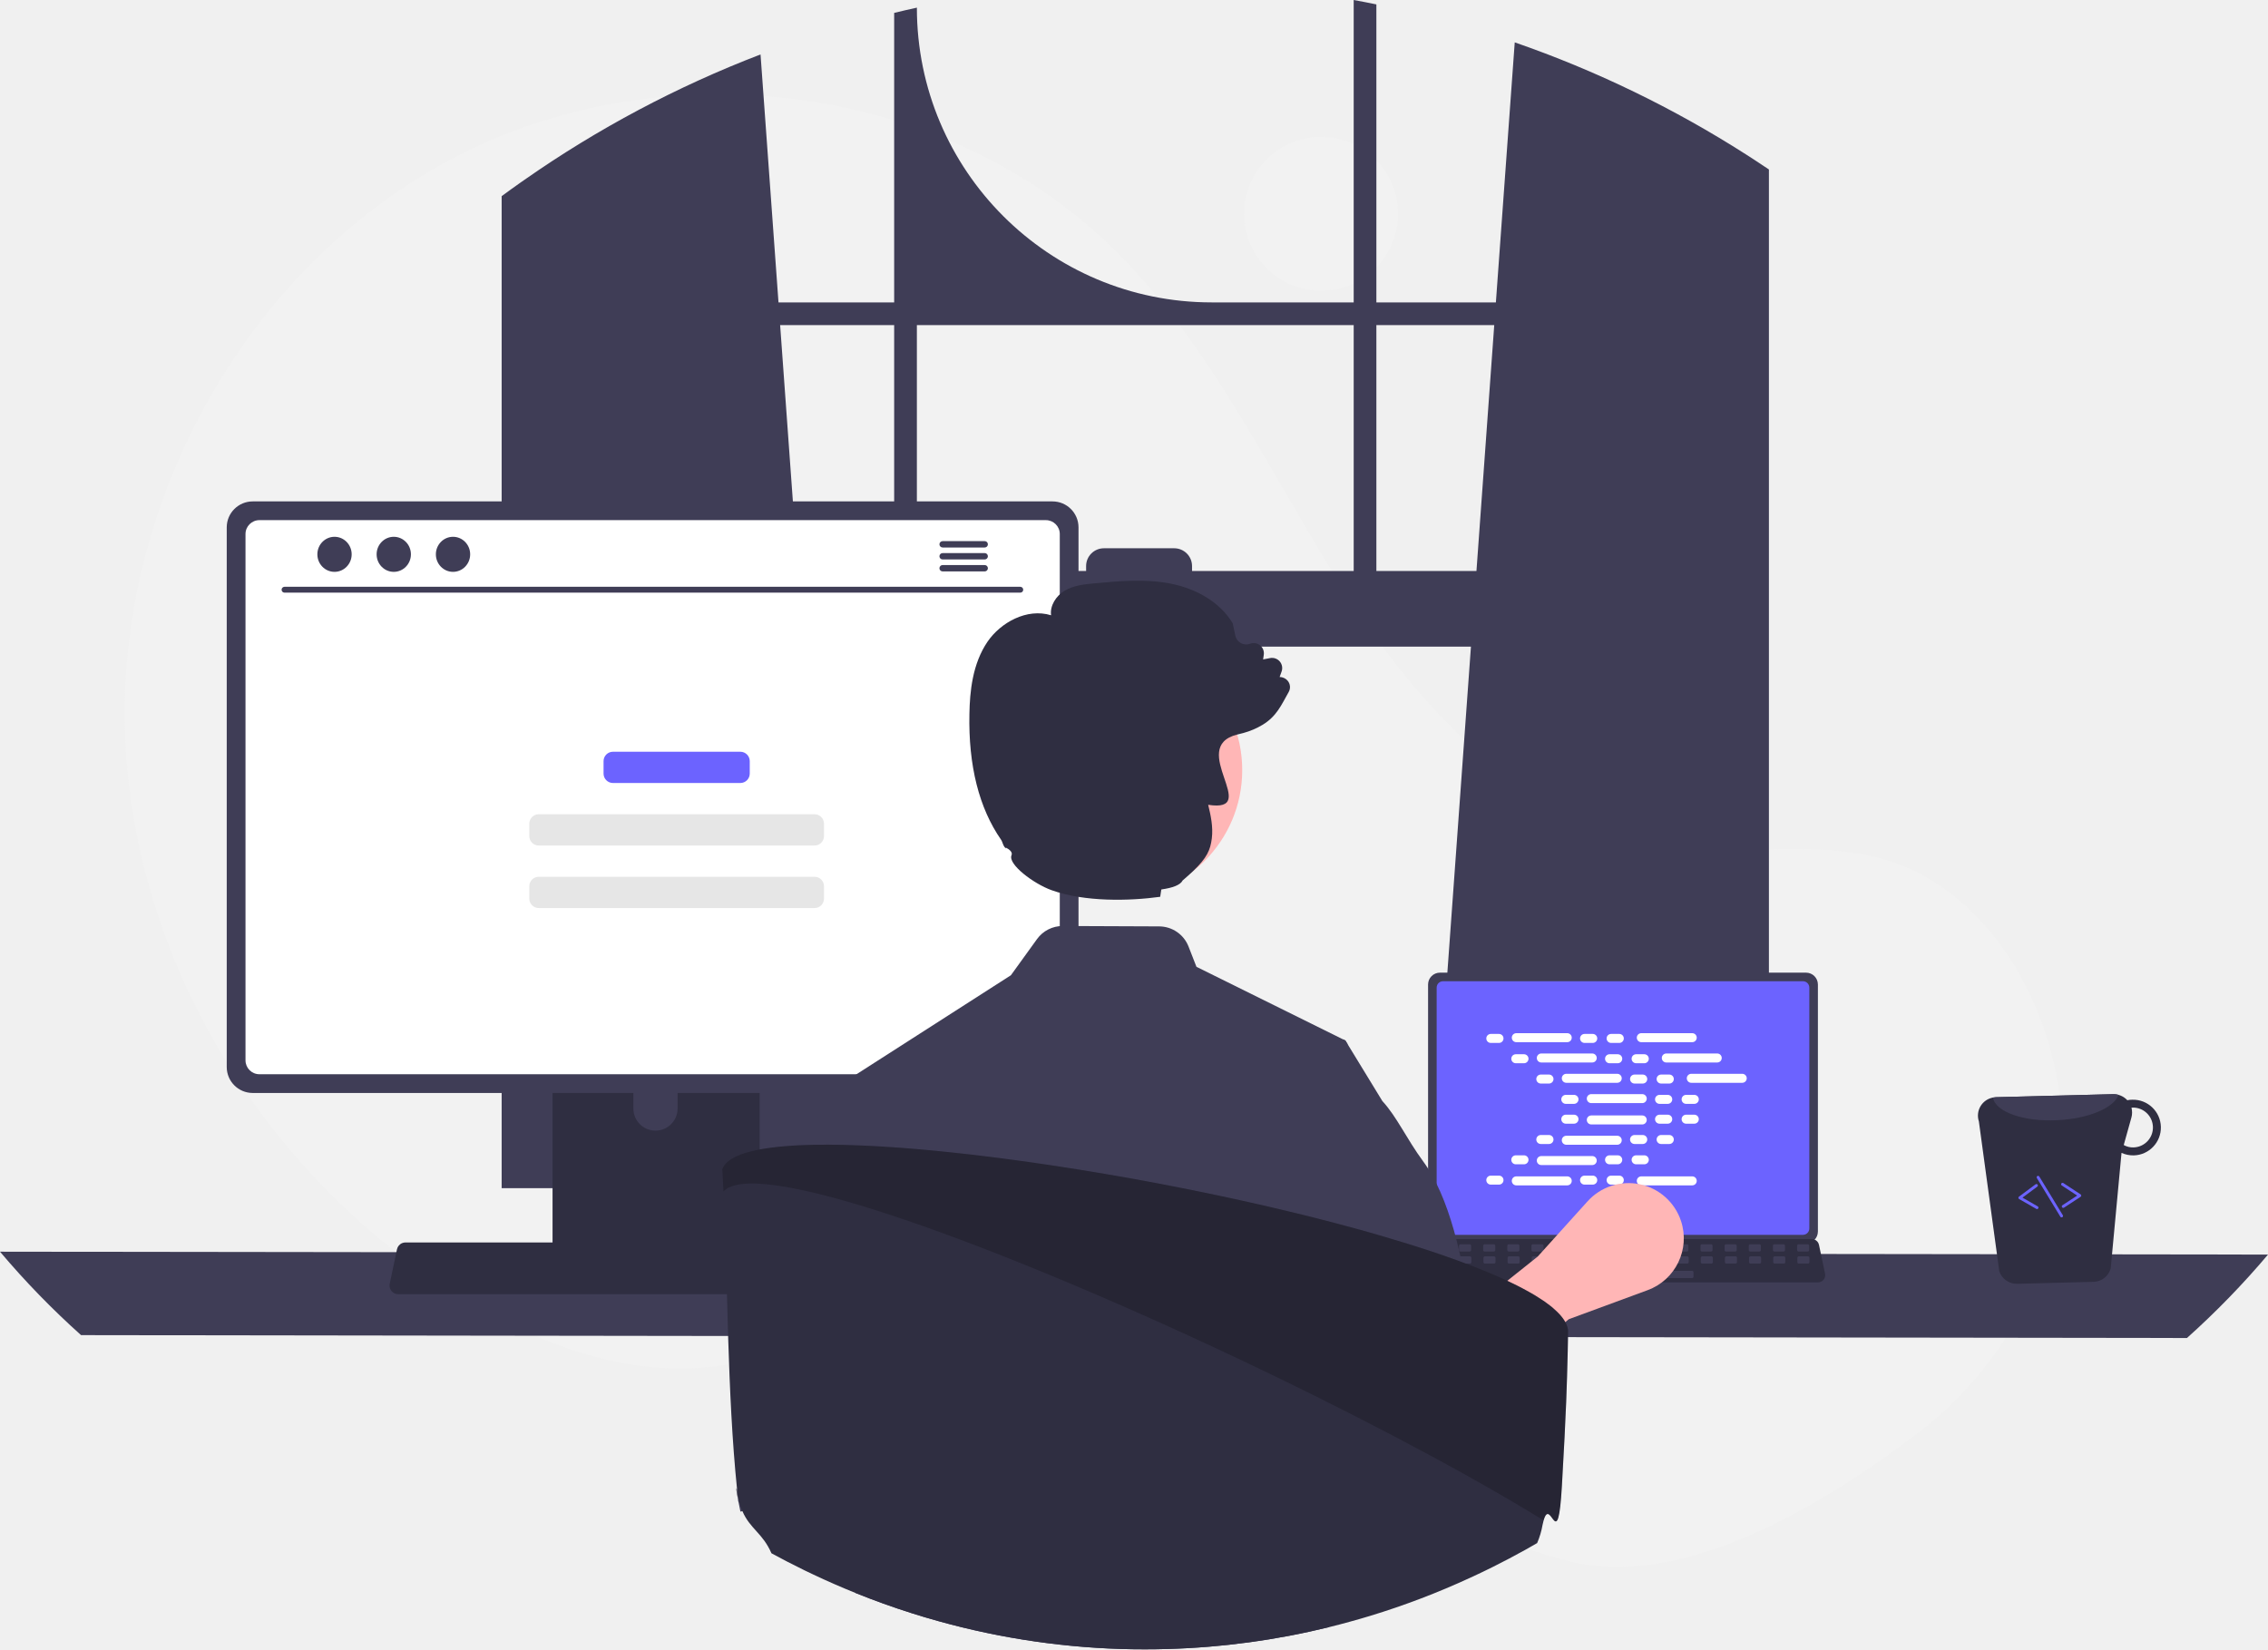
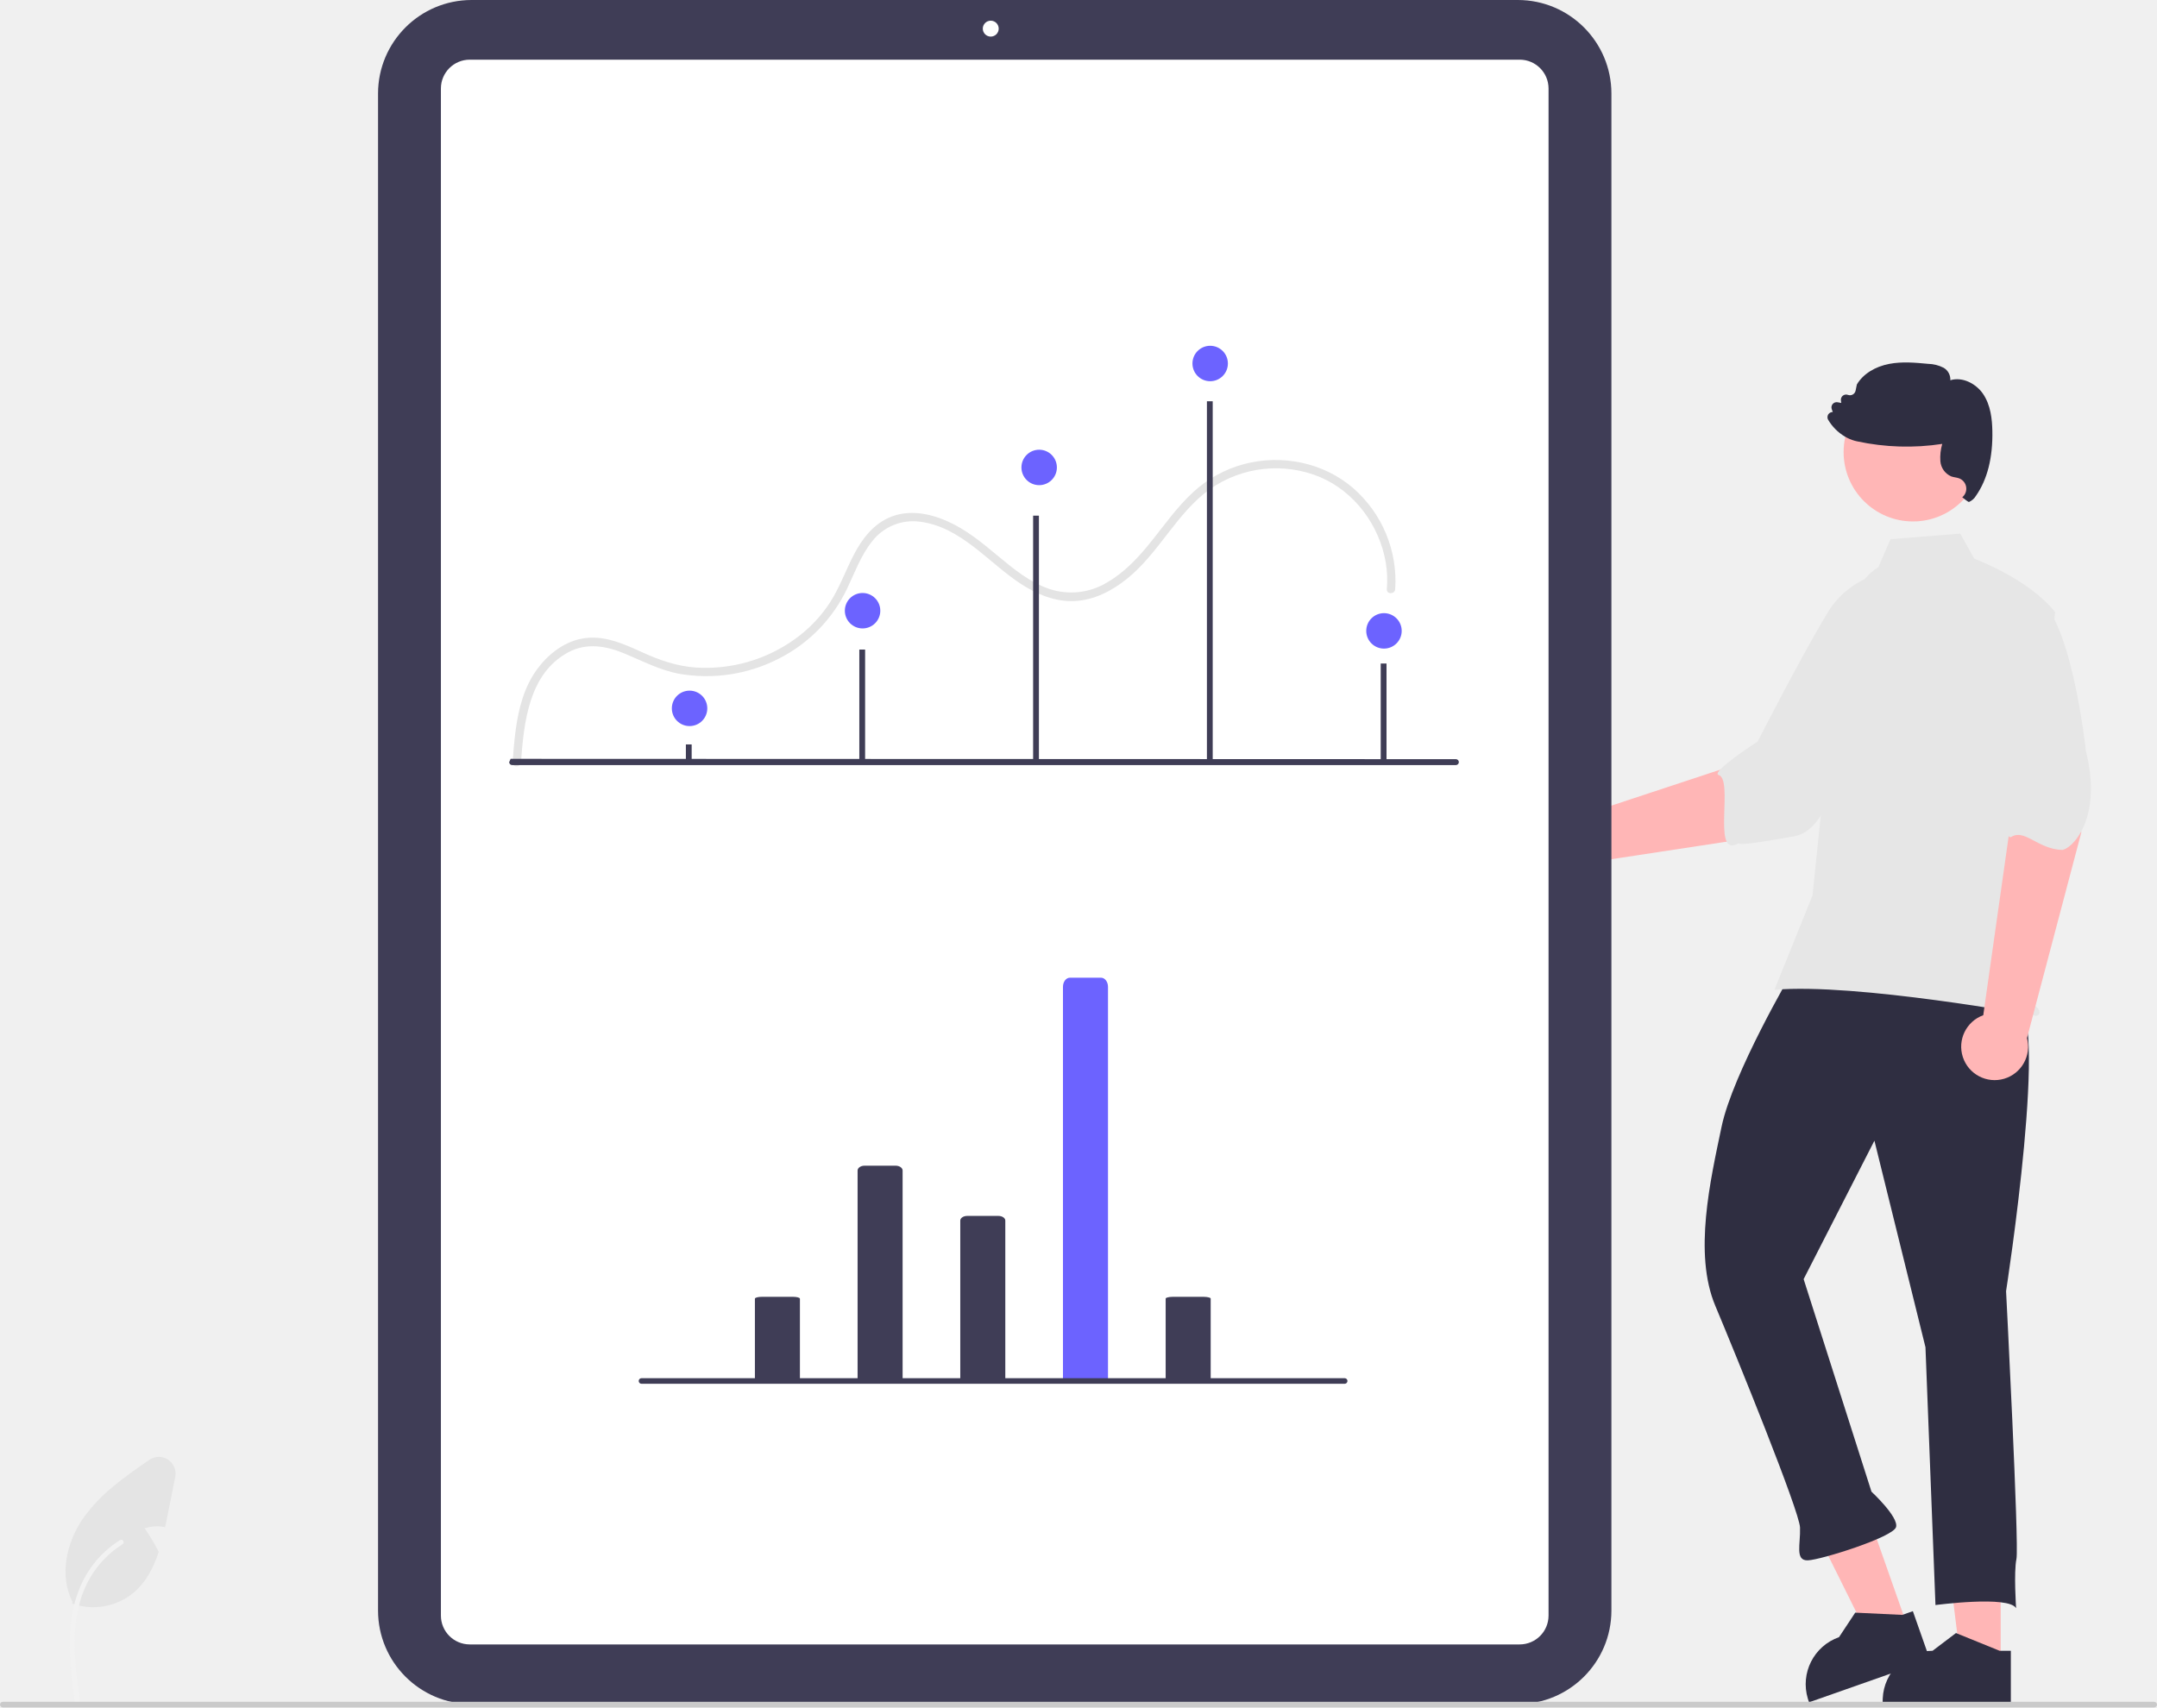
- <svg xmlns="http://www.w3.org/2000/svg" data-name="Layer 1" width="786.82" height="572.258" viewBox="0 0 786.82 572.258">
-   <circle cx="458.321" cy="74.182" r="26.701" fill="#f2f2f2" />
-   <path d="M872.038,661.023c39.688-30.229,58.644-81.025,46.776-129.482q-.442-1.806-.934-3.604c-7.867-28.763-27.332-56.101-55.7-65.291-23.82-7.717-49.82-1.783-74.669-4.851-48.781-6.024-86.601-45.494-113.211-86.819-26.611-41.325-47.062-87.583-82.422-121.724-58.285-56.275-153.362-68.391-225.627-31.76C293.987,254.121,247.955,335.391,249.918,416.386c1.963,80.995,50.046,158.432,119.875,199.517,25.652,15.093,55.321,25.785,84.848,22.044,25.62-3.246,48.899-17.013,74.399-21.1,40.091-6.426,79.927,11.701,114.603,32.824,34.676,21.123,68.17,46.16,107.574,55.952C789.478,715.131,836.881,687.801,872.038,661.023Z" transform="translate(-206.59 -163.8711)" fill="#f2f2f2" />
-   <path d="M815.016,219.191c-.87-.58-1.75-1.13-2.62-1.69a380.24,380.24,0,0,0-80.31-38.93l-6.54,90.22h-41.46v-103.39c-2.61-.54-5.24-1.05-7.87-1.53v104.92H626.946A102.27,102.27,0,0,1,524.676,166.521v-0c-2.64.57-5.26,1.18-7.88,1.83v100.44h-40.13l-6.23-86.03a380.858,380.858,0,0,0-81.94,43.53c-.44.3-.88.61-1.31.91-2.21,1.55-4.39,3.13-6.56,4.73v344.19h118.27l-2.09-28.95-11.5-158.95h231.59l-11.5,158.95-2.09,28.95h116.96v-353.45Q817.656,220.901,815.016,219.191Zm-298.22,142.78h-33.39l-6.17-85.3h39.56Zm159.42,0h-56.08v-1.69a6.18,6.18,0,0,0-6.19-6.18h-24.38a6.178,6.178,0,0,0-6.18,6.18v1.69h-58.71v-85.3h151.54Zm7.87,0v-85.3h40.89l-6.17,85.3Z" transform="translate(-206.59 -163.8711)" fill="#3f3d56" />
-   <path d="M206.59,598.162a289.003,289.003,0,0,0,28.12,28.95l730.58,1a289.003,289.003,0,0,0,28.12-28.95Z" transform="translate(-206.59 -163.8711)" fill="#3f3d56" />
-   <path d="M702.02,505.462v85.704a4.122,4.122,0,0,0,4.119,4.119H833.143a4.122,4.122,0,0,0,4.119-4.119v-85.704a4.124,4.124,0,0,0-4.119-4.115H706.139A4.124,4.124,0,0,0,702.02,505.462Z" transform="translate(-206.59 -163.8711)" fill="#3f3d56" />
-   <path d="M704.999,506.529V590.109a2.205,2.205,0,0,0,2.201,2.201H832.086a2.205,2.205,0,0,0,2.201-2.201V506.529a2.206,2.206,0,0,0-2.201-2.206H707.201A2.206,2.206,0,0,0,704.999,506.529Z" transform="translate(-206.59 -163.8711)" fill="#6c63ff" />
-   <path d="M699.364,607.881a2.47,2.47,0,0,0,1.943.93H837.299a2.502,2.502,0,0,0,2.446-3.016l-2.111-10.027a2.507,2.507,0,0,0-1.558-1.818,2.425,2.425,0,0,0-.888-.168H703.41a2.424,2.424,0,0,0-.888.168,2.507,2.507,0,0,0-1.558,1.818l-2.111,10.027A2.501,2.501,0,0,0,699.364,607.881Z" transform="translate(-206.59 -163.8711)" fill="#2f2e41" />
-   <rect x="830.034" y="595.588" width="4.188" height="2.513" rx="0.488" transform="translate(1457.666 1029.819) rotate(-180)" fill="#3f3d56" />
-   <rect x="821.657" y="595.588" width="4.188" height="2.513" rx="0.488" transform="translate(1440.912 1029.819) rotate(-180)" fill="#3f3d56" />
-   <rect x="813.28" y="595.588" width="4.188" height="2.513" rx="0.488" transform="translate(1424.158 1029.819) rotate(-180)" fill="#3f3d56" />
-   <rect x="804.903" y="595.588" width="4.188" height="2.513" rx="0.488" transform="translate(1407.404 1029.819) rotate(-180)" fill="#3f3d56" />
-   <rect x="796.526" y="595.588" width="4.188" height="2.513" rx="0.488" transform="translate(1390.65 1029.819) rotate(-180)" fill="#3f3d56" />
-   <rect x="788.149" y="595.588" width="4.188" height="2.513" rx="0.488" transform="translate(1373.896 1029.819) rotate(-180)" fill="#3f3d56" />
-   <rect x="779.772" y="595.588" width="4.188" height="2.513" rx="0.488" transform="translate(1357.142 1029.819) rotate(-180)" fill="#3f3d56" />
-   <rect x="771.395" y="595.588" width="4.188" height="2.513" rx="0.488" transform="translate(1340.388 1029.819) rotate(-180)" fill="#3f3d56" />
-   <rect x="763.018" y="595.588" width="4.188" height="2.513" rx="0.488" transform="translate(1323.634 1029.819) rotate(-180)" fill="#3f3d56" />
-   <rect x="754.641" y="595.588" width="4.188" height="2.513" rx="0.488" transform="translate(1306.88 1029.819) rotate(-180)" fill="#3f3d56" />
-   <rect x="746.264" y="595.588" width="4.188" height="2.513" rx="0.488" transform="translate(1290.126 1029.819) rotate(-180)" fill="#3f3d56" />
-   <rect x="737.887" y="595.588" width="4.188" height="2.513" rx="0.488" transform="translate(1273.372 1029.819) rotate(-180)" fill="#3f3d56" />
-   <rect x="729.51" y="595.588" width="4.188" height="2.513" rx="0.488" transform="translate(1256.618 1029.819) rotate(-180)" fill="#3f3d56" />
-   <rect x="721.133" y="595.588" width="4.188" height="2.513" rx="0.488" transform="translate(1239.865 1029.819) rotate(-180)" fill="#3f3d56" />
-   <rect x="712.756" y="595.588" width="4.188" height="2.513" rx="0.488" transform="translate(1223.111 1029.819) rotate(-180)" fill="#3f3d56" />
-   <rect x="704.379" y="595.588" width="4.188" height="2.513" rx="0.488" transform="translate(1206.357 1029.819) rotate(-180)" fill="#3f3d56" />
-   <rect x="830.133" y="599.777" width="4.188" height="2.513" rx="0.488" transform="translate(1457.864 1038.196) rotate(-180)" fill="#3f3d56" />
-   <rect x="821.756" y="599.777" width="4.188" height="2.513" rx="0.488" transform="translate(1441.11 1038.196) rotate(-180)" fill="#3f3d56" />
-   <rect x="813.379" y="599.777" width="4.188" height="2.513" rx="0.488" transform="translate(1424.356 1038.196) rotate(-180)" fill="#3f3d56" />
-   <rect x="805.002" y="599.777" width="4.188" height="2.513" rx="0.488" transform="translate(1407.602 1038.196) rotate(-180)" fill="#3f3d56" />
-   <rect x="796.625" y="599.777" width="4.188" height="2.513" rx="0.488" transform="translate(1390.848 1038.196) rotate(-180)" fill="#3f3d56" />
-   <rect x="788.248" y="599.777" width="4.188" height="2.513" rx="0.488" transform="translate(1374.094 1038.196) rotate(-180)" fill="#3f3d56" />
-   <rect x="779.871" y="599.777" width="4.188" height="2.513" rx="0.488" transform="translate(1357.34 1038.196) rotate(-180)" fill="#3f3d56" />
-   <rect x="771.494" y="599.777" width="4.188" height="2.513" rx="0.488" transform="translate(1340.586 1038.196) rotate(-180)" fill="#3f3d56" />
-   <rect x="763.117" y="599.777" width="4.188" height="2.513" rx="0.488" transform="translate(1323.832 1038.196) rotate(-180)" fill="#3f3d56" />
-   <rect x="754.74" y="599.777" width="4.188" height="2.513" rx="0.488" transform="translate(1307.078 1038.196) rotate(-180)" fill="#3f3d56" />
-   <rect x="746.363" y="599.777" width="4.188" height="2.513" rx="0.488" transform="translate(1290.324 1038.196) rotate(-180)" fill="#3f3d56" />
-   <rect x="737.986" y="599.777" width="4.188" height="2.513" rx="0.488" transform="translate(1273.57 1038.196) rotate(-180)" fill="#3f3d56" />
-   <rect x="729.609" y="599.777" width="4.188" height="2.513" rx="0.488" transform="translate(1256.816 1038.196) rotate(-180)" fill="#3f3d56" />
-   <rect x="721.232" y="599.777" width="4.188" height="2.513" rx="0.488" transform="translate(1240.062 1038.196) rotate(-180)" fill="#3f3d56" />
-   <rect x="712.855" y="599.777" width="4.188" height="2.513" rx="0.488" transform="translate(1223.309 1038.196) rotate(-180)" fill="#3f3d56" />
-   <rect x="704.478" y="599.777" width="4.188" height="2.513" rx="0.488" transform="translate(1206.555 1038.196) rotate(-180)" fill="#3f3d56" />
-   <rect x="760.604" y="604.803" width="33.508" height="2.513" rx="0.488" transform="translate(1348.126 1048.248) rotate(-180)" fill="#3f3d56" />
-   <rect x="515.631" y="358.737" width="5.966" height="3.122" rx="1.561" fill="#fff" />
-   <rect x="548.154" y="358.737" width="5.966" height="3.122" rx="1.561" fill="#fff" />
-   <rect x="557.369" y="358.737" width="5.966" height="3.122" rx="1.561" fill="#fff" />
-   <rect x="524.477" y="358.477" width="20.796" height="3.122" rx="1.561" fill="#fff" />
-   <rect x="567.841" y="358.477" width="20.796" height="3.122" rx="1.561" fill="#fff" />
-   <rect x="524.304" y="365.784" width="5.966" height="3.122" rx="1.561" fill="#fff" />
-   <rect x="556.827" y="365.784" width="5.966" height="3.122" rx="1.561" fill="#fff" />
-   <rect x="566.042" y="365.784" width="5.966" height="3.122" rx="1.561" fill="#fff" />
-   <rect x="533.15" y="365.523" width="20.796" height="3.122" rx="1.561" fill="#fff" />
-   <rect x="576.514" y="365.523" width="20.796" height="3.122" rx="1.561" fill="#fff" />
-   <rect x="532.977" y="372.83" width="5.966" height="3.122" rx="1.561" fill="#fff" />
-   <rect x="565.5" y="372.83" width="5.966" height="3.122" rx="1.561" fill="#fff" />
-   <rect x="574.715" y="372.83" width="5.966" height="3.122" rx="1.561" fill="#fff" />
-   <rect x="541.823" y="372.57" width="20.796" height="3.122" rx="1.561" fill="#fff" />
-   <rect x="585.187" y="372.57" width="20.796" height="3.122" rx="1.561" fill="#fff" />
-   <rect x="541.649" y="379.877" width="5.966" height="3.122" rx="1.561" fill="#fff" />
-   <rect x="574.172" y="379.877" width="5.966" height="3.122" rx="1.561" fill="#fff" />
-   <rect x="583.387" y="379.877" width="5.966" height="3.122" rx="1.561" fill="#fff" />
-   <rect x="550.496" y="379.617" width="20.796" height="3.122" rx="1.561" fill="#fff" />
-   <rect x="548.154" y="407.898" width="5.966" height="3.122" rx="1.561" fill="#fff" />
-   <rect x="557.369" y="407.898" width="5.966" height="3.122" rx="1.561" fill="#fff" />
-   <rect x="567.841" y="408.158" width="20.796" height="3.122" rx="1.561" fill="#fff" />
-   <rect x="515.631" y="407.898" width="5.966" height="3.122" rx="1.561" fill="#fff" />
-   <rect x="524.477" y="408.158" width="20.796" height="3.122" rx="1.561" fill="#fff" />
-   <rect x="524.304" y="400.851" width="5.966" height="3.122" rx="1.561" fill="#fff" />
-   <rect x="556.827" y="400.851" width="5.966" height="3.122" rx="1.561" fill="#fff" />
-   <rect x="566.042" y="400.851" width="5.966" height="3.122" rx="1.561" fill="#fff" />
-   <rect x="533.15" y="401.111" width="20.796" height="3.122" rx="1.561" fill="#fff" />
-   <rect x="532.977" y="393.804" width="5.966" height="3.122" rx="1.561" fill="#fff" />
-   <rect x="565.5" y="393.804" width="5.966" height="3.122" rx="1.561" fill="#fff" />
-   <rect x="574.715" y="393.804" width="5.966" height="3.122" rx="1.561" fill="#fff" />
-   <rect x="541.823" y="394.064" width="20.796" height="3.122" rx="1.561" fill="#fff" />
-   <rect x="541.649" y="386.758" width="5.966" height="3.122" rx="1.561" fill="#fff" />
-   <rect x="574.172" y="386.758" width="5.966" height="3.122" rx="1.561" fill="#fff" />
-   <rect x="583.387" y="386.758" width="5.966" height="3.122" rx="1.561" fill="#fff" />
-   <rect x="550.496" y="387.018" width="20.796" height="3.122" rx="1.561" fill="#fff" />
-   <path d="M711.507,654.353l-13.35-21.102,41.902-33.403,17.295-19.161a19.161,19.161,0,0,1,32.418,6.828h0a19.161,19.161,0,0,1-11.57,23.991l-27.349,10.075Z" transform="translate(-206.59 -163.8711)" fill="#ffb6b6" />
-   <path d="M398.28,501.352v102.56h71.85v-102.56a3.448,3.448,0,0,0-2.43-3.3,3.175,3.175,0,0,0-1.03-.16H401.75A3.463,3.463,0,0,0,398.28,501.352Zm28.04,35.24a7.67,7.67,0,0,1,15.34,0v11.9a7.67,7.67,0,0,1-15.34,0Z" transform="translate(-206.59 -163.8711)" fill="#2f2e41" />
-   <path d="M398.06,600.632v9.89a1.946,1.946,0,0,0,1.93,1.94h68.43a1.94,1.94,0,0,0,1.93-1.94v-9.89Z" transform="translate(-206.59 -163.8711)" fill="#3f3d56" />
-   <path d="M285.25,346.832V534.092a9.007,9.007,0,0,0,9,9h277.5a9.007,9.007,0,0,0,9-9V346.832a9.011,9.011,0,0,0-9-8.99H294.25A9.012,9.012,0,0,0,285.25,346.832Z" transform="translate(-206.59 -163.8711)" fill="#3f3d56" />
-   <path d="M291.76,349.162v182.62a4.818,4.818,0,0,0,4.81,4.81H569.44a4.818,4.818,0,0,0,4.81-4.81v-182.62a4.82,4.82,0,0,0-4.81-4.82H296.57A4.821,4.821,0,0,0,291.76,349.162Z" transform="translate(-206.59 -163.8711)" fill="#fff" />
-   <path d="M342.4,611.792a2.948,2.948,0,0,0,2.32,1.11h162.34a2.987,2.987,0,0,0,2.92-3.6l-2.52-11.97a2.993,2.993,0,0,0-1.86-2.17,2.895,2.895,0,0,0-1.06-.2H347.23a2.894,2.894,0,0,0-1.06.2,2.992,2.992,0,0,0-1.86,2.17l-2.52,11.97A2.985,2.985,0,0,0,342.4,611.792Z" transform="translate(-206.59 -163.8711)" fill="#2f2e41" />
-   <path d="M560.585,369.499H305.261a1.016,1.016,0,0,1,0-2.031H560.585a1.016,1.016,0,0,1,0,2.031Z" transform="translate(-206.59 -163.8711)" fill="#3f3d56" />
-   <ellipse cx="116.051" cy="192.33" rx="5.95" ry="6.083" fill="#3f3d56" />
-   <ellipse cx="136.607" cy="192.33" rx="5.95" ry="6.083" fill="#3f3d56" />
-   <ellipse cx="157.163" cy="192.33" rx="5.95" ry="6.083" fill="#3f3d56" />
-   <path d="M548.206,351.622h-14.6a1.105,1.105,0,0,0,0,2.21h14.6a1.105,1.105,0,0,0,0-2.21Z" transform="translate(-206.59 -163.8711)" fill="#3f3d56" />
-   <path d="M548.206,355.772h-14.6a1.105,1.105,0,0,0,0,2.21h14.6a1.105,1.105,0,0,0,0-2.21Z" transform="translate(-206.59 -163.8711)" fill="#3f3d56" />
-   <path d="M548.206,359.922h-14.6a1.105,1.105,0,0,0,0,2.21h14.6a1.105,1.105,0,0,0,0-2.21Z" transform="translate(-206.59 -163.8711)" fill="#3f3d56" />
-   <path d="M900.186,604.972a6.416,6.416,0,0,0,6.183,4.331l26.492-.682a6.329,6.329,0,0,0,5.981-4.657l3.749-40.087a9.794,9.794,0,0,0,4.238.871,9.661,9.661,0,1,0-.485-19.317,8.184,8.184,0,0,0-1.736.181,6.548,6.548,0,0,0-4.874-2.103l-40.751,1.052a5.853,5.853,0,0,0-1.005.125,6.365,6.365,0,0,0-4.873,8.265Zm43.173-43.817,2.668-9.553a6.506,6.506,0,0,0,.02-3.375c.129-0.0.244-.062.373-.062a6.91,6.91,0,0,1,.324,13.817A6.505,6.505,0,0,1,943.359,561.156Z" transform="translate(-206.59 -163.8711)" fill="#2f2e41" />
-   <path d="M897.978,544.686c.868,4.964,10.629,8.454,22.366,7.847,10.793-.497,19.617-4.287,21.234-8.778a6.025,6.025,0,0,0-1.844-.246l-40.751,1.052A5.853,5.853,0,0,0,897.978,544.686Z" transform="translate(-206.59 -163.8711)" fill="#3f3d56" />
-   <path d="M922.494,582.944a.497.497,0,0,0,.151-.066l5.753-3.766a.499.499,0,0,0,0-.836l-5.98-3.917a.5.5,0,1,0-.548.836l5.341,3.498-5.114,3.348a.5.5,0,0,0,.396.903Z" transform="translate(-206.59 -163.8711)" fill="#6c63ff" />
-   <path d="M913.408,583.363a.5.5,0,0,0,.126-.918l-5.303-3.04,5.126-3.807a.5.5,0,1,0-.596-.802l-5.739,4.263a.5.5,0,0,0,.049.835l5.965,3.42A.5.5,0,0,0,913.408,583.363Z" transform="translate(-206.59 -163.8711)" fill="#6c63ff" />
-   <path d="M921.922,586.244a.482.482,0,0,0,.137-.058.5.5,0,0,0,.168-.687l-8.155-13.408a.5.5,0,0,0-.854.521l8.155,13.408A.5.5,0,0,0,921.922,586.244Z" transform="translate(-206.59 -163.8711)" fill="#6c63ff" />
-   <rect x="209.385" y="260.827" width="50.719" height="10.846" rx="3.264" fill="#6c63ff" />
-   <rect x="183.626" y="282.519" width="102.236" height="10.846" rx="3.264" fill="#e6e6e6" />
-   <rect x="183.626" y="304.21" width="102.236" height="10.846" rx="3.264" fill="#e6e6e6" />
-   <path d="M497.301,540.717l.217.684.011.023,6.525,19.838,7.506,22.861,14.123,42.961.137,6.673v.023l1.049,53.684-2.909,7.278,3.274,11.932s-1.506-18.037-9.582-7.679c-4.574,5.886-9.925,11.91-14.317,17.556q9.6,3.884,19.507,7.027c1.426.456,2.863.89,4.301,1.323q.462.137.924.274a266.863,266.863,0,0,0,67.351,10.826c1.186.034,2.35.057,3.479.08.399.011.787.023,1.175.023,1.278.011,2.544.023,3.822.023q3.867,0,7.7-.114a266.853,266.853,0,0,0,56.091-7.586c-.125-7.586-.468-16.45-.958-25.918-.228-4.643-5.35-9.674-5.658-14.533-.217-3.65,4.381-7.084,4.141-10.792-1.551-22.827-3.491-14.064-4.928-30.229q-.222-2.379-.411-4.552c-.924-10.381-1.563-16.872-1.563-16.872l6.137-38.683,9.639-60.734-.742-1.221-.833-.411-50.844-25.165-2.761-7.073a10.979,10.979,0,0,0-10.141-6.947l-33.493-.137a10.931,10.931,0,0,0-8.909,4.529l-9.069,12.56Z" transform="translate(-206.59 -163.8711)" fill="#3f3d56" />
-   <path d="M533.407,617.525,525.82,633.758l-5.179,11.088-8.909,46.646-4.46,4.734L503.45,679.467l-39.998,8.881c-1.312-7.29-.351.247-1.161-7.75.228-.228.468-.456.707-.685.639-.593,1.175-1.152,1.164-1.688-.456-27.584.913-74.526,12.343-102.966a60.053,60.053,0,0,1,7.027-13.107c.228-.308.445-.616.662-.924,5.27-7.381,8.601-14.647,13.324-19.815v-.011a.53.53,0,0,0,.08-.08.157.157,0,0,0,.046-.034l32.443-17.203,1.392,39.105.992,28.109Z" transform="translate(-206.59 -163.8711)" fill="#3f3d56" />
-   <path d="M650.391,622.135l9.476,20.275,3.307,7.061,8.907,46.642,4.446,4.723,3.83-16.755,1.8-.369,32.459-6.722,9.461,30.046a17.984,17.984,0,0,0-3.261-22.506c-.646-.585-1.184-1.154-1.169-1.692.538-32.443-1.446-91.684-19.367-116.066-5.692-7.738-9.107-15.445-14.076-20.829-.015-.015-.015-.031-.031-.031L674.081,526.114l-.738-1.215-.831-.415Z" transform="translate(-206.59 -163.8711)" fill="#3f3d56" />
-   <circle id="a657ec4b-47ce-4d2a-9c58-81a811696ca9" data-name="Ellipse 5" cx="386.397" cy="267.201" r="44.558" fill="#ffb6b6" />
-   <path d="M653.212,399.948a3.759,3.759,0,0,0-2.69-1.19l.67-1.86a3.528,3.528,0,0,0-3.96-4.7l-2.44.47.23-1.63a3.534,3.534,0,0,0-4.73-3.82,3.766,3.766,0,0,1-3.24-.23,3.846,3.846,0,0,1-1.92-2.61l-.85-4.1-.09-.22c-4.14-6.9-12.1-11.92-21.84-13.76-8.67-1.65-17.56-.81-26.13-.02-3.4.32-7.24.68-10.44,2.64-2.72,1.68-5.02,5.04-4.55,8.43-8.45-2.59-17.51,2.58-22,9.1-5.32,7.76-6.19,17.48-6.33,25.08-.38,17.98,3.33,32.69,11,43.73.56.8.7,2.47,1.81,3.03l-.23-.37c1.24.62,2.5,1.62,2.03,2.69-1.35,3.08,7.62,9.89,13.94,12.14,11.53,4.11,26.86,3.76,37.64,2.28l.38-2.55c3.89-.53,6.63-1.54,7.4-3.12,1.36-1.16,2.52-2.2,3.53-3.16l.01-.01c.02-.02.06-.05.08-.07,4.87-4.67,6-7.33,6.51-11.38.49-3.97-.38-8-1.27-11.63,18.74,2.9-7.38-19.96,10.08-24.38a5.434,5.434,0,0,1,.61-.15c.51-.12,1.02-.24,1.51-.38a26.448,26.448,0,0,0,6.72-2.87c4.88-2.97,6.49-6.91,9.01-11.35A3.427,3.427,0,0,0,653.212,399.948Z" transform="translate(-206.59 -163.8711)" fill="#2f2e41" />
-   <path d="M750.582,625.308c-.01,1.75-.03,4.2-.11,7.23q-.015.63-.03,1.29c-.13,5.57-.26,10.24-.47,15.43-.01.36-.02.71-.04,1.07-.28,7.24-.72,15.67-1.48,29.02-1.41,24.66-3.87,3.39-6.34,12.04-.12.43-.25.94-.37,1.54a27.916,27.916,0,0,1-1.88,6.33c-1.31.78-2.66,1.53-3.99,2.28-3.79,2.11-7.64,4.14-11.52,6.07-2.18,1.08-4.37,2.14-6.57,3.16-.35.16-.69.32-1.03.47a270.887,270.887,0,0,1-34.75,13.26c-2.32.7-4.63,1.38-6.97,2.01-2.44.68-4.88,1.32-7.35,1.92a266.893,266.893,0,0,1-56.09,7.59c-2.55.08-5.12.11-7.7.11-1.28,0-2.54-.01-3.82-.02-.39,0-.78-.01-1.17-.02-1.13-.03-2.3-.05-3.48-.08a266.663,266.663,0,0,1-67.35-10.83l-.93-.27c-1.44-.44-2.87-.87-4.3-1.33q-9.9-3.135-19.51-7.02-7.335-2.955-14.5-6.34a.339.339,0,0,1-.12-.06c-1-.46-2.01-.94-3.01-1.43-.13-.07-.27-.14-.41-.21q-5.595-2.73-11.07-5.72c-3.07-7.05-7.39-8.4-10.07-14.6a25.874,25.874,0,0,1-1.68-5.74c0-.02-.01-.04-.01-.07.28,3.72-1.19-6.6-.01-.04-.01-.12-.02-.25-.03-.4-.03-.36-.07-.8-.13-1.35-3.43-33.49-3.21-71.79-4.7-103.35q-.15-3.06-.31-5.86c-.03-.62-.07-1.23-.11-1.83.07-.18.15-.37.24-.55a1.002,1.002,0,0,1,.07-.15,1.623,1.623,0,0,1,.1-.18c.02-.03.05-.07.07-.1a.917.917,0,0,1,.05-.1c.09-.14.19-.29.3-.43.05-.06.09-.11.14-.16a.808.808,0,0,1,.12-.14.637.637,0,0,1,.11-.13c.04-.04.08-.09.13-.14a.302.302,0,0,1,.08-.08,2.033,2.033,0,0,1,.26-.25,9.624,9.624,0,0,1,1.14-.9c.14-.09.29-.18.43-.28a19.135,19.135,0,0,1,3.17-1.52c.38-.14.76-.27,1.17-.41.15-.04.29-.09.44-.14.22-.07.44-.14.67-.19,1.14-.34,2.37-.63,3.7-.9.16-.03.33-.06.5-.1.24-.05.49-.09.74-.13.34-.06.69-.12,1.04-.18,2.97-.47,6.34-.82,10.06-1.05q.525-.03,1.05-.06c.41-.02.82-.04,1.24-.06.35-.02.71-.03,1.07-.04.35-.02.71-.03,1.08-.04,1.01-.03,2.05-.06,3.11-.08,3.02-.06,6.2-.04,9.54.03,1.55.04,3.13.08,4.75.15.11,0,.21.01.31.01,1.41.05,2.83.11,4.29.19,1.02.05,2.05.1,3.08.16.97.06,1.95.12,2.94.19.77.04,1.54.1,2.32.15.66.05,1.32.1,1.98.14l.9.06c.49.04.98.07,1.48.12,1.1.09,2.2.18,3.32.27,1.11.1,2.24.2,3.37.3s2.27.21,3.41.32c.12.01.23.02.34.03,1.04.11,2.08.21,3.13.32.24.02.49.04.73.07,1.001.101,2.022.218,3.032.326.31.033.618.066.929.1.791.086,1.572.161,2.368.254,1.05.12,2.12.23,3.16.37.81.09,1.62.18,2.43.28,1.27.15,2.56.31,3.85.48.49.06.98.12,1.47.19,3.68.46,7.4.97,11.18,1.5,5.73.81,11.55,1.69,17.41,2.64q8.805,1.425,17.71,3.01c1.5.27,3,.54,4.51.82q1.02.195,2.04.39c1.16.21,2.32.43,3.48.65,1.16.22,2.32.44,3.48.67,1.38.27,2.77.54,4.15.81,9.09,1.8,18.13,3.72,26.95,5.73,1.45.33,2.9.67,4.34,1q4.32,1.005,8.56,2.04c.78.18,1.55.37,2.32.56,1.92.48,3.84.96,5.73,1.45l.33.09c1.39.34,2.75.69,4.11,1.05q4.815,1.26,9.47,2.55,3.09.855,6.11,1.73c3.01.87,5.96,1.75,8.83,2.64.71.22,1.42.44,2.12.65,2.1.65,4.17,1.31,6.18,1.97,1.6.52,3.16,1.05,4.7,1.58q2.31.795,4.53,1.59c.95.34,1.89.7,2.83,1.04,1.35.5,2.68,1,3.98,1.5.4.15.79.31,1.18.46.25.11.49.2.73.3.47.19.95.37,1.41.56.47.18.93.37,1.39.57.45.18.91.37,1.35.56.45.18.89.37,1.33.57.37.15.73.31,1.08.47.71.31,1.42.62,2.11.94.34.16.68.31,1.02.47l.78.36c.11.06.22.11.33.16.25.12.51.25.76.37.58.27,1.15.56,1.71.83.75.38,1.48.76,2.18,1.13.71.38,1.4.76,2.06,1.13.11.06.21.12.32.18.15.08.3.17.45.25.51.29,1,.59,1.49.88.96.59,1.87,1.17,2.72,1.75.19.13.37.26.56.38.63.45,1.23.89,1.79,1.34,0,.01,0,.01.01.01.19.14.37.29.55.43.15.14.31.26.46.4.52.45,1,.88,1.44,1.32a5.667,5.667,0,0,1,.42.43,1.208,1.208,0,0,1,.16.16c.2.2.38.4.55.6a.553.553,0,0,1,.07.09c.24.28.46.56.67.84.1.14.21.28.3.42.12.17.24.35.34.52.09.14.17.29.25.43a7.257,7.257,0,0,1,.54,1.13,5.241,5.241,0,0,1,.27.82A5.844,5.844,0,0,1,750.582,625.308Z" transform="translate(-206.59 -163.8711)" fill="#2f2e41" />
-   <path d="M750.582,625.308c-.01,1.75-.03,4.2-.11,7.23-.01.42-.03.85-.04,1.29-.1,4.25-.25,9.5-.46,15.43-.01.36-.02.71-.04,1.07-.28,7.24-.72,15.67-1.48,29.02-1.41,24.66-3.87,3.39-6.34,12.04-6.86-4.22-14.38-8.64-22.42-13.18q-2.175-1.23-4.39-2.47c-16.08-8.97-34.04-18.37-52.79-27.68-.74-.37-1.49-.74-2.23-1.1-42.95-21.23-89.83-41.88-127.81-55.66-7.33-2.66-14.33-5.06-20.91-7.17-13.86-4.43-25.84-7.53-35.06-8.87-9.6-1.4-16.23-.9-18.91,1.99q-.15-3.06-.31-5.86-.06-.93-.12-1.83c.062-.165.142-.322.22-.48.011-.023.019-.047.03-.07a1.002,1.002,0,0,1,.07-.15,1.623,1.623,0,0,1,.1-.18,1.06,1.06,0,0,1,.12-.2c.09-.14.19-.29.3-.43a3.483,3.483,0,0,1,.26-.3.637.637,0,0,1,.11-.13c.04-.04.08-.09.13-.14a.302.302,0,0,1,.08-.08,2.033,2.033,0,0,1,.26-.25,9.624,9.624,0,0,1,1.14-.9c.14-.09.29-.18.43-.28a19.135,19.135,0,0,1,3.17-1.52c.38-.14.76-.27,1.17-.41.15-.04.29-.09.44-.14.22-.07.44-.14.67-.19,1.14-.34,2.37-.63,3.7-.9.4-.08.82-.16,1.24-.23.34-.06.69-.12,1.04-.18,2.97-.47,6.34-.82,10.06-1.05q.525-.03,1.05-.06c.41-.02.82-.04,1.24-.06.35-.02.71-.03,1.07-.04.35-.02.71-.03,1.08-.04,1.01-.03,2.05-.06,3.11-.08,3.02-.05,6.2-.03,9.54.04,1.55.03,3.13.08,4.75.15.1,0,.21.01.31.01,1.41.04,2.84.11,4.29.18,1.02.05,2.05.1,3.08.16.97.06,1.95.12,2.94.19.77.04,1.54.1,2.32.15.66.05,1.32.1,1.98.14.79.06,1.58.12,2.38.18,1.1.09,2.2.18,3.32.27,1.11.1,2.24.2,3.37.3s2.27.21,3.41.32c.12.01.23.02.34.03,1.04.11,2.08.21,3.13.32q8.73.885,17.97,2.07,5.52.705,11.18,1.51c5.73.81,11.55,1.69,17.41,2.63q8.805,1.425,17.71,3.01c1.5.27,3,.54,4.51.82q2.76.51,5.52,1.04c1.16.22,2.32.44,3.48.67,1.38.27,2.77.54,4.15.81,9.09,1.8,18.13,3.72,26.95,5.73,1.45.33,2.9.67,4.34,1q4.32,1.005,8.56,2.04c.78.19,1.55.38,2.32.57q2.895.72,5.73,1.44v.01c.11.02.22.05.33.08,1.38.35,2.75.7,4.11,1.06q4.815,1.26,9.47,2.54c2.06.58,4.1,1.15,6.11,1.73,3.01.88,5.96,1.76,8.83,2.64.71.22,1.42.44,2.12.65q3.15.99,6.18,1.97c1.6.52,3.16,1.05,4.7,1.58q2.31.795,4.53,1.59c.96.34,1.9.69,2.83,1.03,1.36.5,2.68,1,3.98,1.51.4.15.79.31,1.18.46.73.28,1.44.57,2.14.86.47.18.93.37,1.39.57.45.18.91.37,1.35.56.45.18.89.37,1.33.57.37.15.73.31,1.08.47.71.31,1.42.62,2.11.94.34.16.68.31,1.02.47l.78.36c.11.06.22.11.33.16.85.4,1.67.8,2.47,1.2.75.38,1.48.76,2.18,1.13.83.44,1.62.87,2.38,1.31.15.08.3.17.45.25.51.29,1,.59,1.49.88.96.59,1.87,1.17,2.72,1.75.84.58,1.62,1.15,2.35,1.72,0,.01,0,.01.01.01.35.28.69.56,1.01.83.52.45,1,.88,1.44,1.32a5.667,5.667,0,0,1,.42.43,1.208,1.208,0,0,1,.16.16c.21.23.42.46.62.69.24.28.46.56.67.84.1.14.21.28.3.42.12.17.24.35.34.52.09.14.17.29.25.43a7.257,7.257,0,0,1,.54,1.13,6.053,6.053,0,0,1,.27.82A5.844,5.844,0,0,1,750.582,625.308Z" transform="translate(-206.59 -163.8711)" opacity="0.2" />
+ <svg xmlns="http://www.w3.org/2000/svg" data-name="Layer 1" width="773" height="612" viewBox="0 0 773 612">
+   <path d="M850.421,442.927l32.631-35.496-26.706-21.073-13.193,29.168-59.855,19.774a11.991,11.991,0,1,0,3.856,17.258Z" transform="translate(-213.5 -144)" fill="#ffb6b6" />
+   <path d="M910.238,362.726c5.915,13.189-30.173,50.87-30.173,50.87-9.87,7.982-11.434,27.96-23.667,30.184-33,6-12.476-.279-21,3-8.022,3.085-.633-23.322-6-25-3.069-.96,14-12,14-12s15.383-30.167,24.841-45.815a30.644,30.644,0,0,1,25.329-15.258S904.323,349.537,910.238,362.726Z" transform="translate(-213.5 -144)" fill="#e6e6e6" />
+   <path d="M757.457,754.815H382.499a33.559,33.559,0,0,1-33.521-33.521V177.521A33.559,33.559,0,0,1,382.499,144H757.457a33.559,33.559,0,0,1,33.521,33.521V721.294A33.559,33.559,0,0,1,757.457,754.815Z" transform="translate(-213.5 -144)" fill="#3f3d56" />
+   <path d="M758.117,733.428H381.839a10.345,10.345,0,0,1-10.333-10.333V175.72A10.345,10.345,0,0,1,381.839,165.387H758.117a10.345,10.345,0,0,1,10.333,10.333V723.095A10.345,10.345,0,0,1,758.117,733.428Z" transform="translate(-213.5 -144)" fill="#fff" />
+   <path d="M400.196,417.26c1.05-14.262,2.785-31.796,16.896-39.416,6.658-3.595,13.709-2.323,20.403.479,6.469,2.708,12.563,5.936,19.53,7.209a56.69,56.69,0,0,0,35.241-5.285,54.166,54.166,0,0,0,24.93-25.514c2.672-5.633,4.88-11.738,8.816-16.654a18.524,18.524,0,0,1,17.125-7.087c14.796,1.827,24.615,14.791,36.411,22.423,5.673,3.67,12.187,6.35,19.056,6.022,7.046-.337,13.433-3.672,18.832-8.027,11.457-9.239,17.721-23.527,29.745-32.136a41.195,41.195,0,0,1,39.539-4.202c12.323,5.316,21.048,17.226,23.353,30.334a38.96,38.96,0,0,1,.424,9.781c-.15,1.925,2.85,1.915,3,0a44.172,44.172,0,0,0-15.074-36.237c-10.638-9.177-25.5-12.16-39.017-8.628a43.235,43.235,0,0,0-18.416,10.179c-5.561,5.129-9.948,11.343-14.642,17.234-4.58,5.746-9.632,11.296-16.06,15.007a24.807,24.807,0,0,1-20.736,2.358c-6.939-2.341-12.817-7.163-18.369-11.78-5.722-4.759-11.418-9.521-18.296-12.545-6.395-2.812-13.73-4.176-20.387-1.406-6.002,2.497-9.975,7.679-12.919,13.283-2.989,5.689-5.117,11.824-8.604,17.249A48.907,48.907,0,0,1,498.222,373.177a54.78,54.78,0,0,1-35.34,10.097c-6.841-.486-13.061-2.647-19.256-5.479-6.837-3.126-14.039-6.377-21.732-4.862-6.636,1.306-12.219,5.815-16.096,11.201-4.475,6.218-6.442,13.842-7.468,21.329-.537,3.917-.844,7.857-1.134,11.798-.142,1.926,2.859,1.917,3,0Z" transform="translate(-213.5 -144)" fill="#e4e4e4" />
+   <polygon points="716.987 596.364 702.742 596.363 695.965 541.418 716.989 541.419 716.987 596.364" fill="#ffb6b6" />
+   <path d="M930.107,735.708l-15.199-6.174-.448-.184-8.393,6.358a17.87,17.87,0,0,0-17.855,17.096c-.023.253-.023.517-.023.782v.586h45.932V735.708Z" transform="translate(-213.5 -144)" fill="#2f2e41" />
+   <polygon points="683.627 583.107 670.189 587.835 645.56 538.254 665.392 531.277 683.627 583.107" fill="#ffb6b6" />
+   <path d="M895.224,722.842l-16.387-.779-.484-.025-5.807,8.783a17.87,17.87,0,0,0-11.169,22.054c.062.246.15.496.238.745l.195.553,43.328-15.245L899.009,721.51Z" transform="translate(-213.5 -144)" fill="#2f2e41" />
+   <path d="M935.521,503.453c13.032-.505-3.111,103.348-3.111,103.348s4.722,91.179,3.721,95.964-.126,17.69-.126,17.69c-2.553-4.647-28.895-1.14-28.895-1.14l-3.583-92.41-18.296-74.042-25.366,49.631,24.312,76.181s9.845,9.11,8.799,12.711-26.836,11.719-31.575,11.903-2.599-5.832-2.829-11.756-22.53-60.826-30.373-79.506-1.746-45.02,2.258-64.16,25.068-55.059,25.068-55.059C881.67,463.32,922.489,503.959,935.521,503.453Z" transform="translate(-213.5 -144)" fill="#2f2e41" />
+   <circle cx="685.551" cy="162.05" r="24.856" fill="#ffb6b6" />
+   <path d="M886.623,347.335c-5.355,3.184-8.558,9.033-10.397,14.985a142.008,142.008,0,0,0-6.102,33.929l-7.074,68.705-13.652,33.826c29.195-2.534,93.938,9.362,93.938,9.362s2.405-.802,0-3.207-4.747-.274-2.342-2.68.747.274-.055-2.131,0-.802.802-1.604-6.207-8.018-6.207-8.018l6.415-42.137,8.018-84.993c-9.622-12.027-28.973-19.117-28.973-19.117l-5-9-25,2Z" transform="translate(-213.5 -144)" fill="#e6e6e6" />
+   <path d="M959.384,442.358l-6.168-36.36L931.75,409.887l1.886,31.804-9.396,66.201a11.991,11.991,0,1,0,15.668,8.198Z" transform="translate(-213.5 -144)" fill="#ffb6b6" />
+   <path d="M941.651,357.277c13.891,3.999,19.363,55.886,19.363,55.886,6.292,25.041-5.616,35.587-8.638,35.477-8.589-.313-13.347-7.665-18.093-4.65-2.715,1.724-3.222-18.085-3.222-18.085s-9.74-18.431-15.582-35.757a30.644,30.644,0,0,1,4.703-29.193S927.76,353.277,941.651,357.277Z" transform="translate(-213.5 -144)" fill="#e6e6e6" />
+   <path d="M927.494,298.454c-.082-4.038-.539-9.203-3.368-13.323-2.387-3.466-7.201-6.212-11.688-4.839a4.86,4.86,0,0,0-2.419-4.479,12.766,12.766,0,0,0-5.55-1.398c-4.553-.425-9.269-.866-13.879.008-5.174.981-9.408,3.645-11.606,7.315l-.049.114-.45,2.174a2.064,2.064,0,0,1-1.022,1.39,2.028,2.028,0,0,1-1.725.123,1.872,1.872,0,0,0-2.509,2.027l.123.866-1.3-.245a1.867,1.867,0,0,0-2.101,2.493l.36.989a2.001,2.001,0,0,0-1.43.629,1.829,1.829,0,0,0-.245,2.141,17.011,17.011,0,0,0,5.999,6.032,14.143,14.143,0,0,0,3.572,1.528q.392.11.809.196a84.238,84.238,0,0,0,30.528.915,17.293,17.293,0,0,0-.678,6.179,6.49,6.49,0,0,0,3.899,5.476,8.175,8.175,0,0,0,1.422.343,8.773,8.773,0,0,1,1.365.335,3.975,3.975,0,0,1,1.161,6.8s2.141,1.774,2.411,1.684a5.503,5.503,0,0,0,2.517-2.24C925.72,315.823,927.69,308.009,927.494,298.454Z" transform="translate(-213.5 -144)" fill="#2f2e41" />
+   <path d="M276.298,673.359l-2.92,14.65c-.22,1.12-.45,2.26-.7,3.39a14.288,14.288,0,0,0-7.34.41,68.511,68.511,0,0,1,5.04,8.43c-1.84,5.67-4.54,10.91-9.06,14.7a22.72,22.72,0,0,1-21.95,3.86l.13-.58c-4.86-9.43-2.22-21.32,3.82-30.03a58.385,58.385,0,0,1,10.85-11.47c4.08-3.4,8.49-6.45,12.86-9.46A5.99,5.99,0,0,1,276.298,673.359Z" transform="translate(-213.5 -144)" fill="#e4e4e4" />
+   <path id="a14ee49e-0bc4-4fe7-9ff0-205b8984b39e-163" data-name="a4b268fa-75d0-4ac1-9d87-14bdca948464-2189" d="M240.408,754.049c-1.229-8.953-2.493-18.02-1.631-27.069.766-8.036,3.217-15.885,8.209-22.321a37.132,37.132,0,0,1,9.527-8.633c.953-.6,1.829.909.881,1.507a35.3,35.3,0,0,0-13.963,16.847c-3.04,7.732-3.528,16.161-3,24.374.317,4.967.988,9.9,1.665,14.83a.9.9,0,0,1-.61,1.074.878.878,0,0,1-1.074-.61Z" transform="translate(-213.5 -144)" fill="#f2f2f2" />
+   <circle cx="355.052" cy="10.266" r="2.852" fill="#fff" />
+   <path d="M735.275,418.236H397.033a1.059,1.059,0,0,1-1.059-1.059l.514-1.178,338.787.119a1.059,1.059,0,0,1,.008,2.117H735.275Z" transform="translate(-213.5 -144)" fill="#3f3d56" />
+   <rect x="245.796" y="266.831" width="2.076" height="5.916" fill="#3f3d56" />
+   <rect x="307.953" y="232.831" width="2.076" height="39.916" fill="#3f3d56" />
+   <rect x="370.237" y="184.831" width="2.076" height="87.916" fill="#3f3d56" />
+   <rect x="432.521" y="143.831" width="2.076" height="128.916" fill="#3f3d56" />
+   <rect x="494.806" y="237.831" width="2.076" height="34.916" fill="#3f3d56" />
+   <circle cx="433.687" cy="130.294" r="6.351" fill="#6c63ff" />
+   <circle cx="372.403" cy="167.551" r="6.351" fill="#6c63ff" />
+   <circle cx="495.972" cy="226.132" r="6.351" fill="#6c63ff" />
+   <path id="a2bcaba5-fcc7-43c7-8c54-c107139343be-164" data-name="ba0cc859-1ca5-421a-9acf-7fb9aa3b4e23-2190" d="M520.832,638.51V563.571c0-.961,1.118-1.74,2.497-1.74h11.142c1.379,0,2.497.779,2.497,1.74h0v75.134Z" transform="translate(-213.5 -144)" fill="#3f3d56" />
+   <path id="b02c718b-b277-4e02-ad4f-2608dd9924ba-165" data-name="a524792d-c043-478e-a7da-ec48af772355-2191" d="M557.633,638.762V581.503c0-.924,1.118-1.672,2.497-1.672H571.272c1.379,0,2.497.749,2.497,1.672h0v57.136Z" transform="translate(-213.5 -144)" fill="#3f3d56" />
+   <path id="a6f13ee1-90c9-41e9-aa52-bae832a2d909-166" data-name="fd6a765d-e5c4-40cb-8615-8d176b643a05-2192" d="M631.234,638.629V609.507c-.097-.348,1.016-.65,2.497-.676h11.142c1.481.026,2.594.328,2.497.676v29.198Z" transform="translate(-213.5 -144)" fill="#3f3d56" />
+   <path id="fa174473-4e9f-4d8b-98c3-8d6761a9e9bb-167" data-name="bd64d803-c830-42f7-b93c-47122685f128-2193" d="M484.032,638.629V609.507c0-.373,1.118-.676,2.497-.676h11.142c1.379,0,2.497.303,2.497.676v29.198Z" transform="translate(-213.5 -144)" fill="#3f3d56" />
+   <path id="e966b75a-f3f6-4a21-bd4c-c130f0d0c74e-168" data-name="f4fc54bd-288c-4bcd-8f44-6b7e88ac2463-2194" d="M594.433,638.339V497.712c0-1.804,1.118-3.266,2.497-3.266h11.142c1.379,0,2.497,1.462,2.497,3.266V638.705Z" transform="translate(-213.5 -144)" fill="#6c63ff" />
+   <path d="M695.39,640h-252a1,1,0,0,1,0-2h252a1,1,0,0,1,0,2Z" transform="translate(-213.5 -144)" fill="#3f3d56" />
+   <path d="M985.5,756h-771a1,1,0,0,1,0-2h771a1,1,0,0,1,0,2Z" transform="translate(-213.5 -144)" fill="#cacaca" />
+   <circle cx="247.119" cy="253.904" r="6.351" fill="#6c63ff" />
+   <circle cx="309.119" cy="218.904" r="6.351" fill="#6c63ff" />
</svg>
